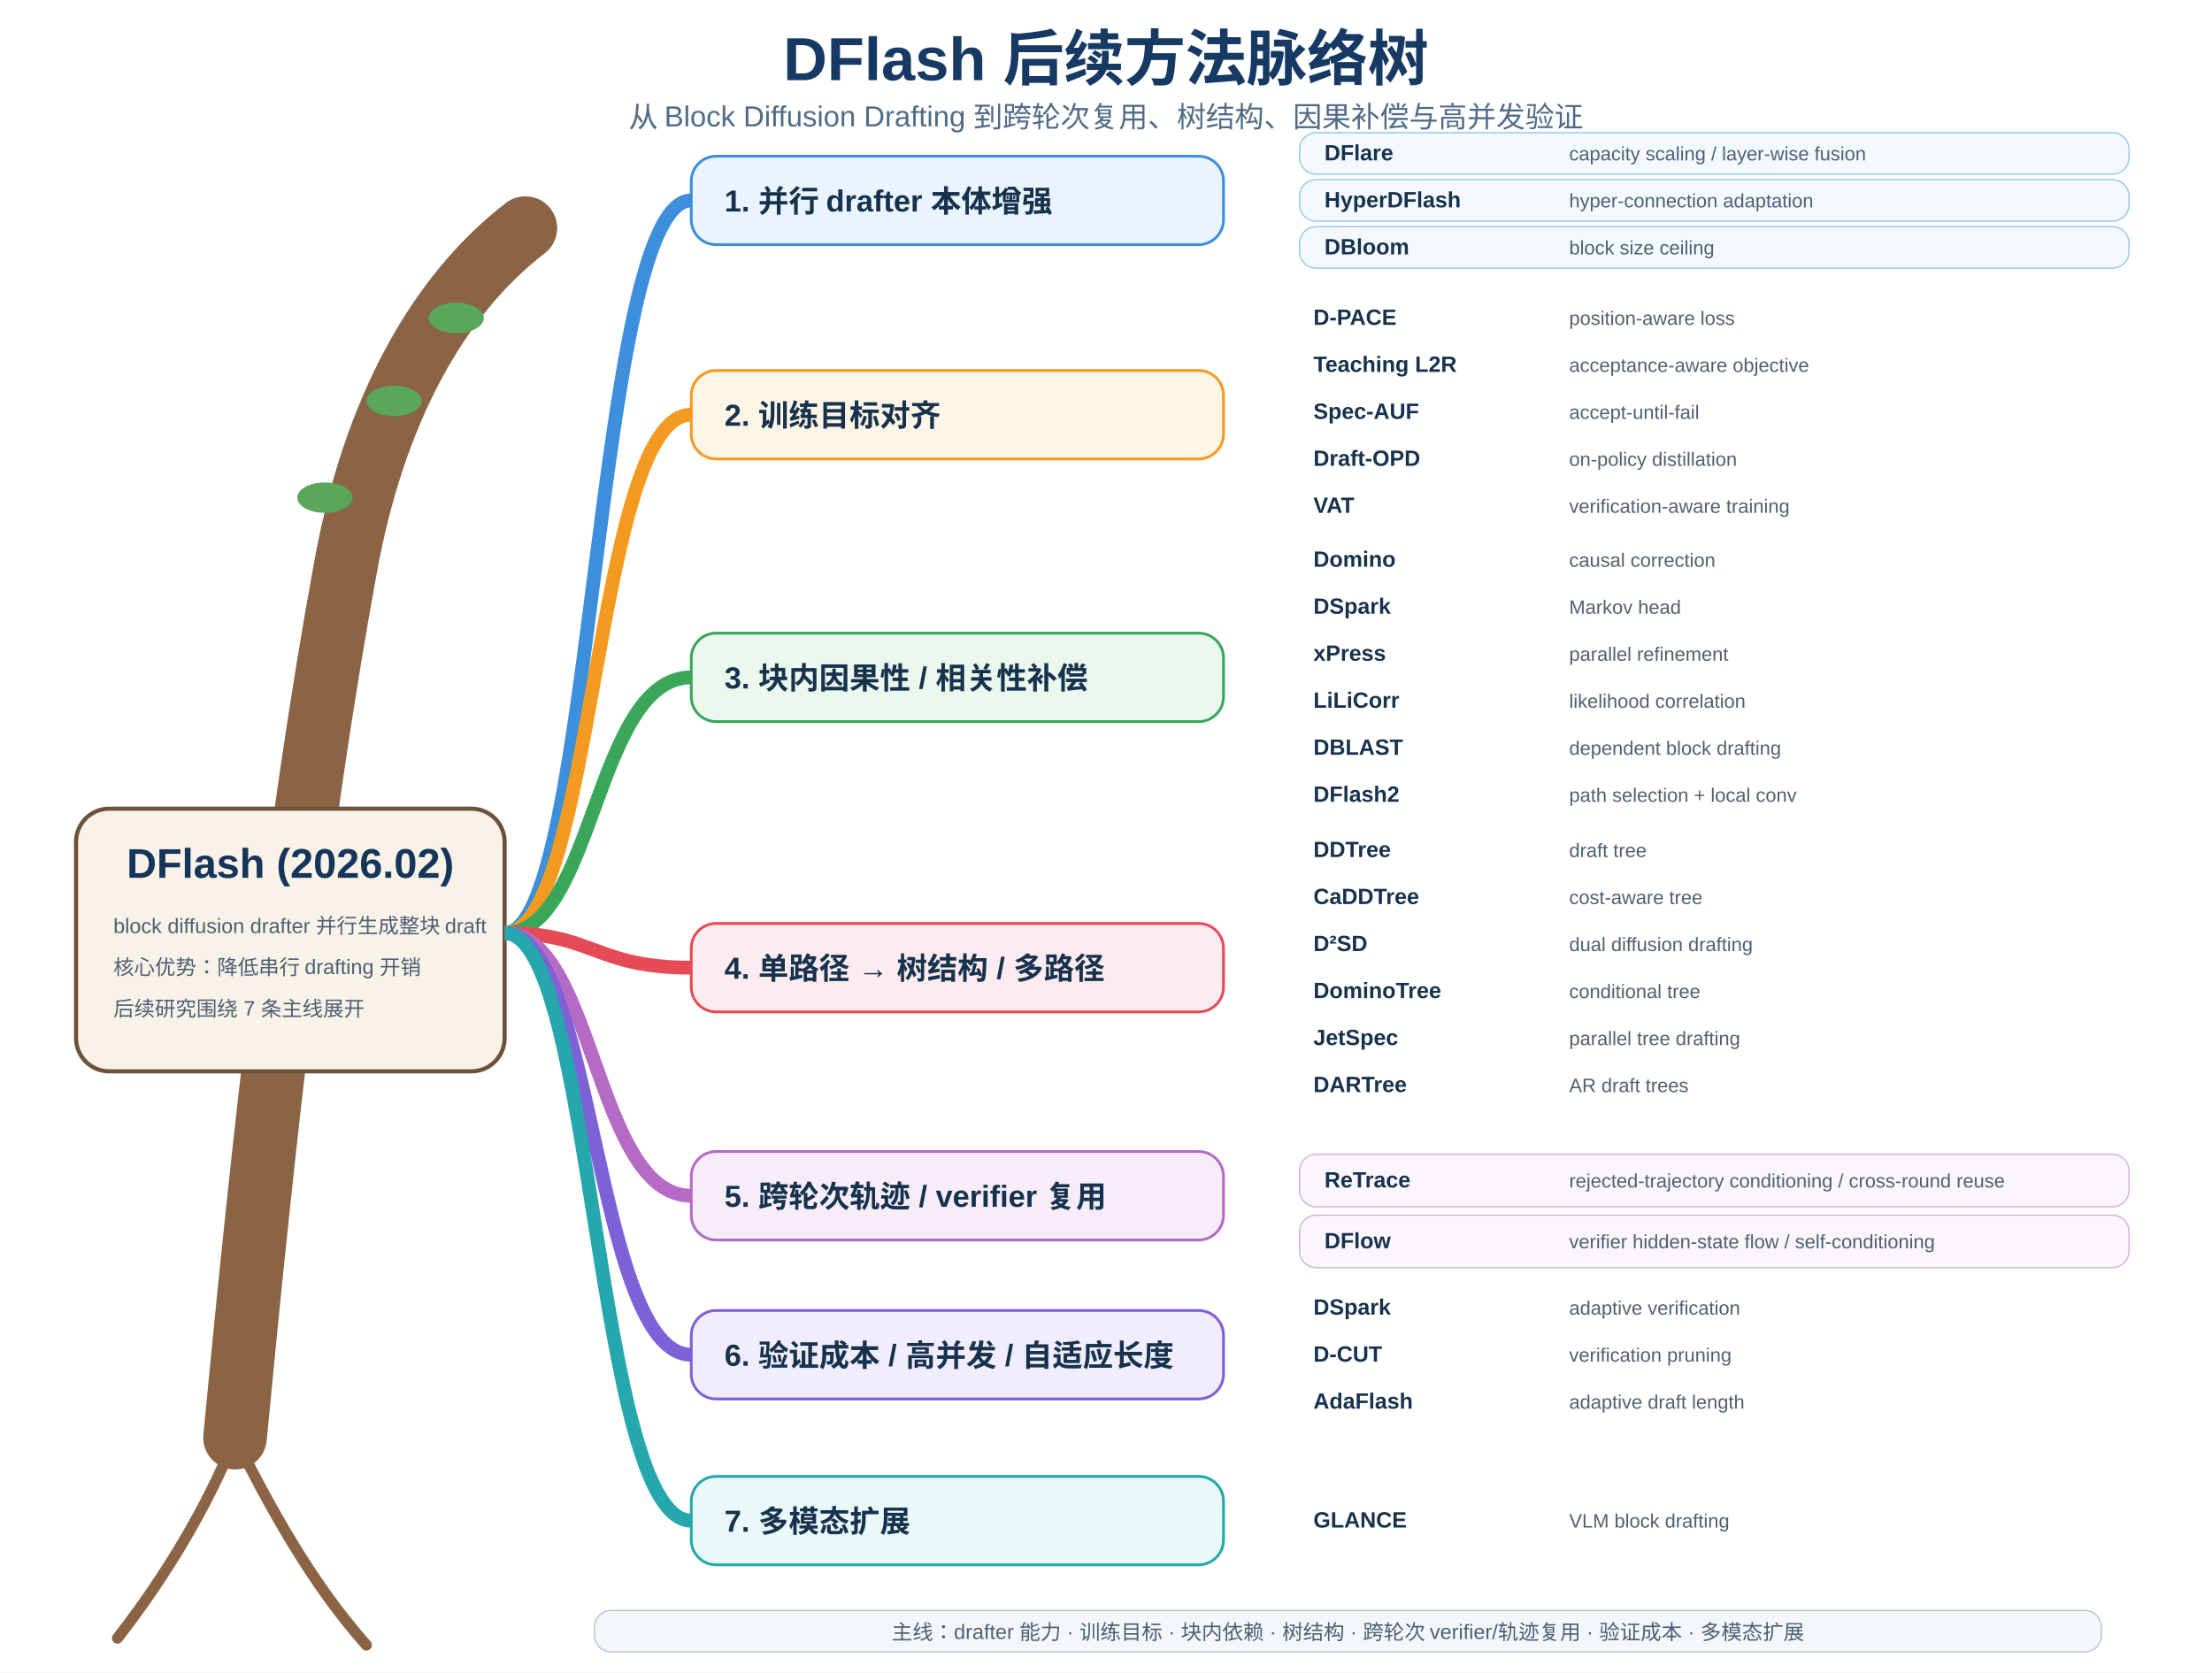
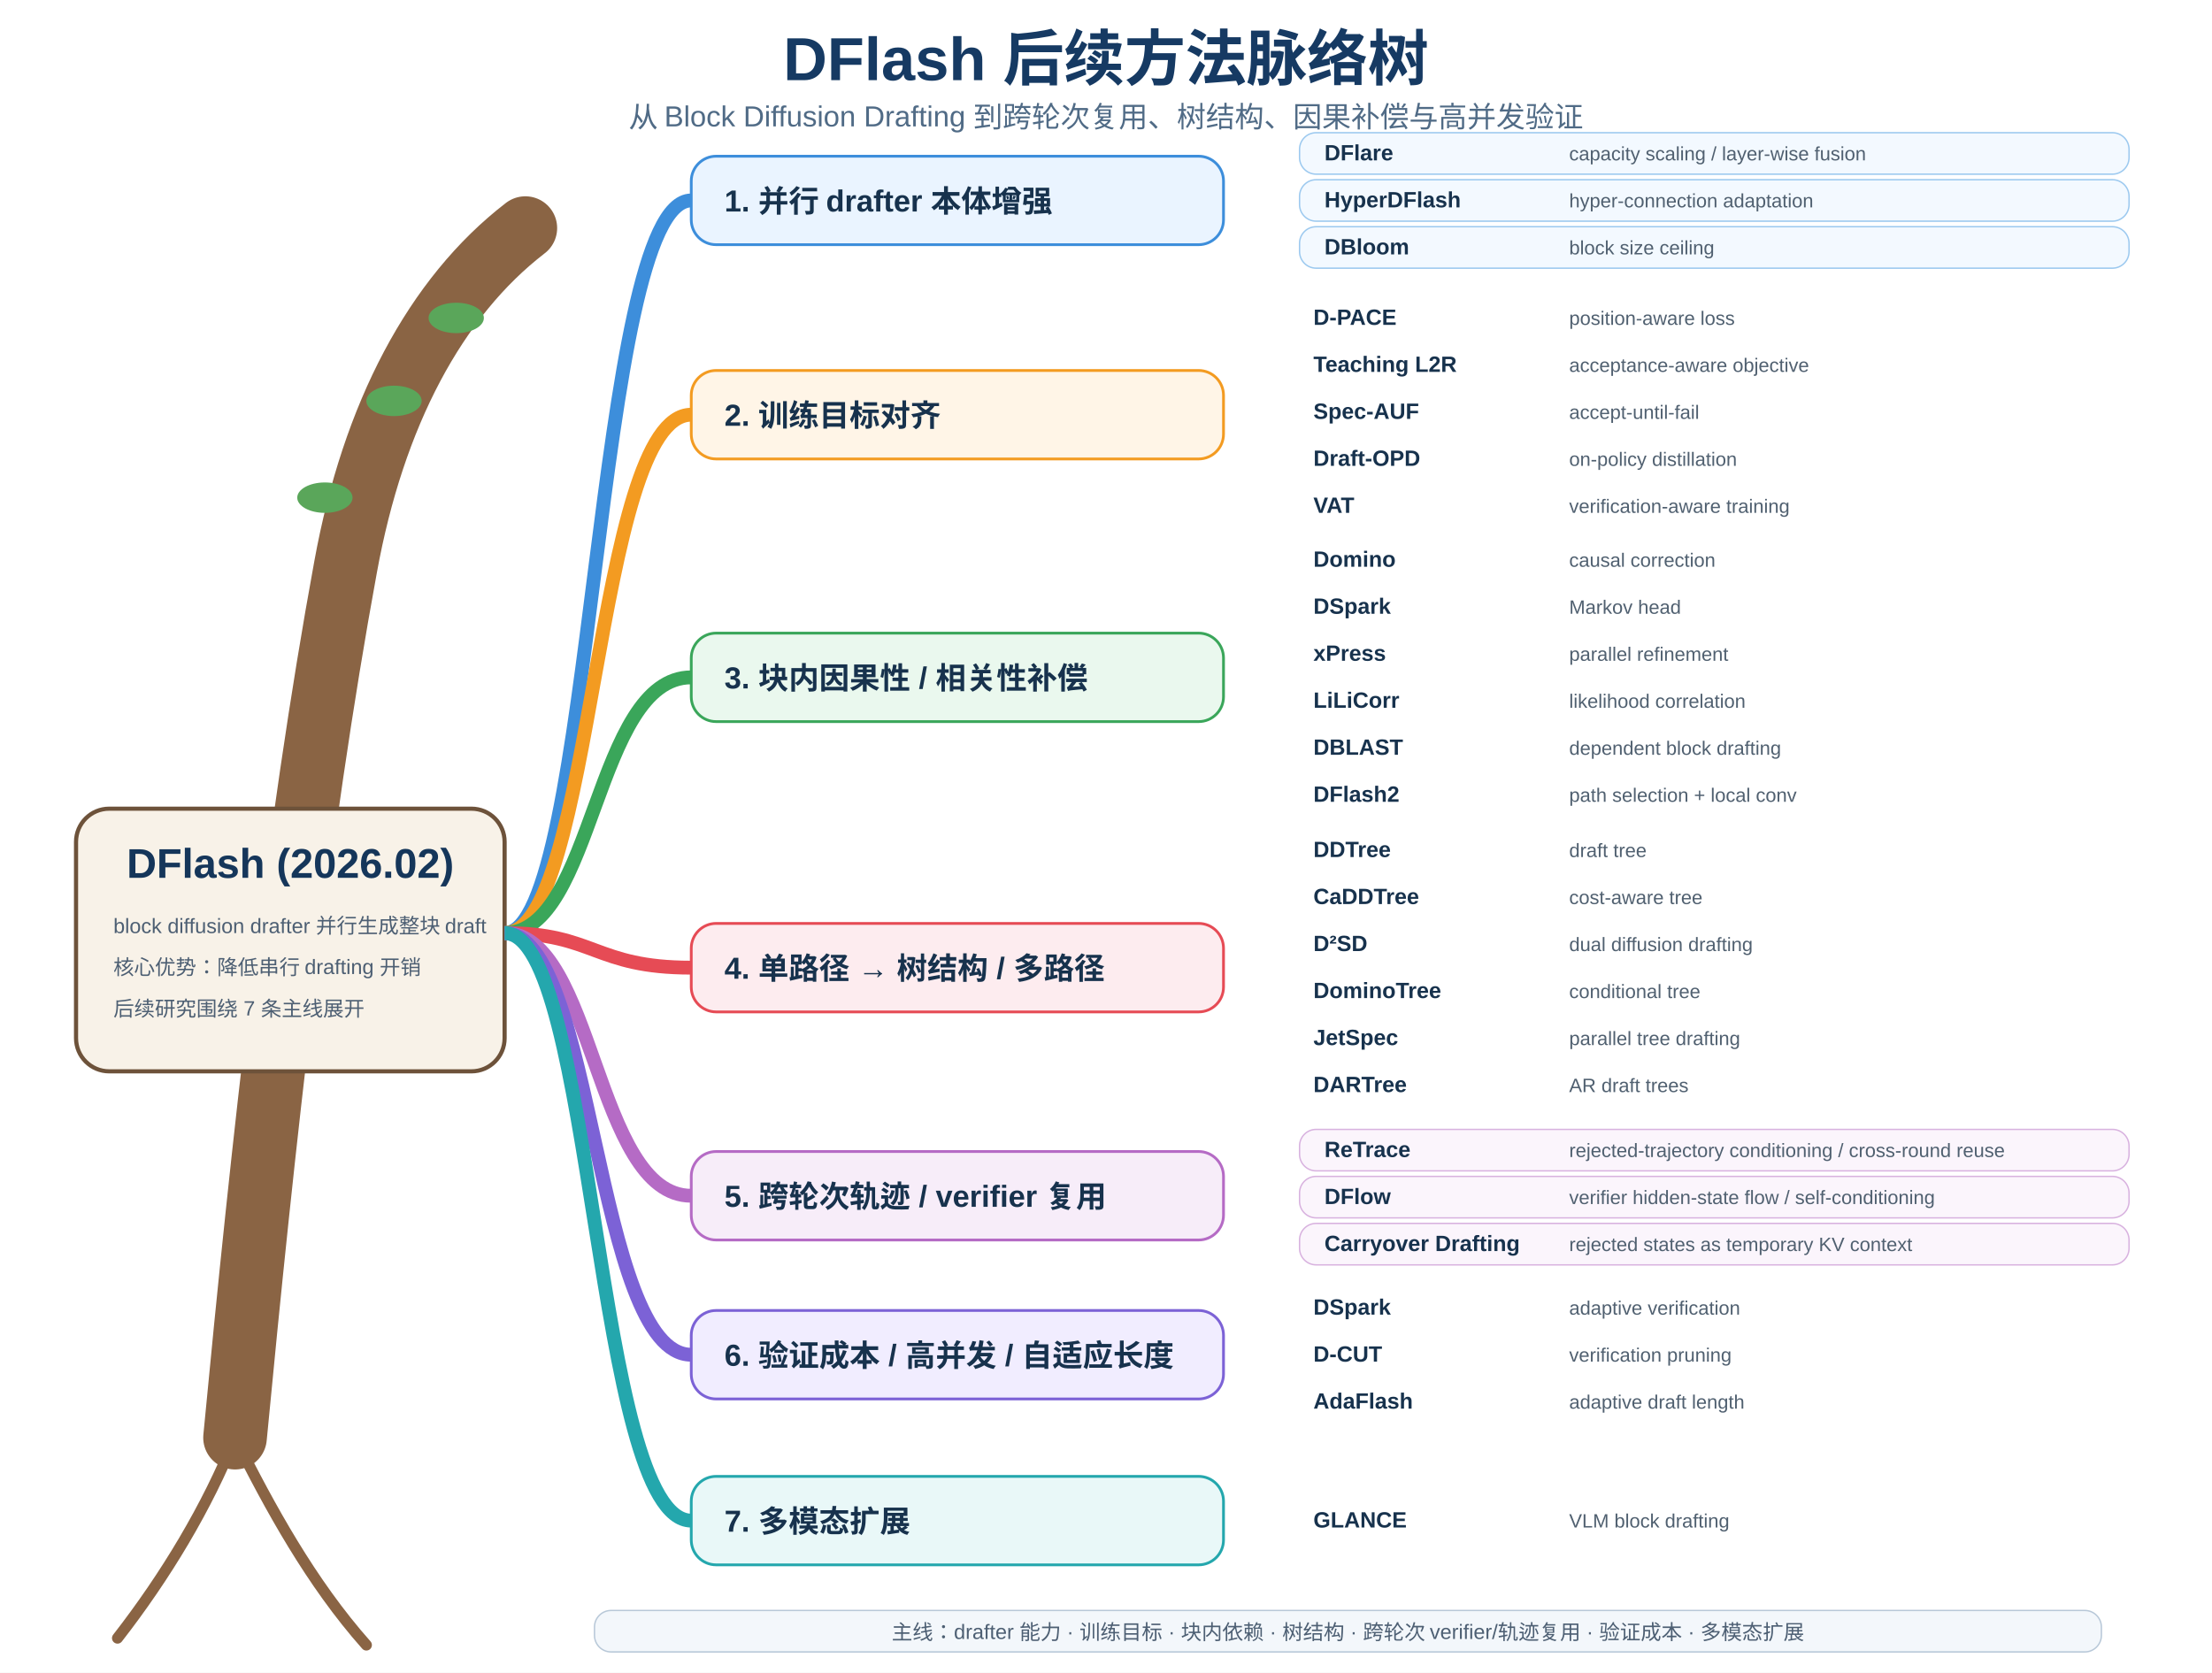
<svg xmlns="http://www.w3.org/2000/svg" width="1600" height="1210" viewBox="0 0 1600 1210">
  <defs>
    <style>
.t{font:700 44px Arial,'Noto Sans SC',sans-serif;fill:#163a63}.s{font:400 21px Arial,'Noto Sans SC',sans-serif;fill:#506b86}.b{font:700 22px Arial,'Noto Sans SC',sans-serif;fill:#17324d}.l{font:700 16px Arial,'Noto Sans SC',sans-serif;fill:#17324d}.k{font:400 14px Arial,'Noto Sans SC',sans-serif;fill:#506070}.c{font:700 30px Arial,'Noto Sans SC',sans-serif;fill:#15365a}.sm{font:400 15px Arial,'Noto Sans SC',sans-serif;fill:#4d5f73}
</style>
  </defs>
  <rect width="1600" height="1210" fill="#fff" />
  <text x="800" y="58" text-anchor="middle" class="t">DFlash 后续方法脉络树</text>
  <text x="800" y="92" text-anchor="middle" class="s">从 Block Diffusion Drafting 到跨轮次复用、树结构、因果补偿与高并发验证</text>
  <path d="M170 1040 C190 830 215 600 250 410 C270 300 315 215 380 165" stroke="#8a6444" stroke-width="46" fill="none" stroke-linecap="round" />
  <path d="M170 1040 C150 1090 120 1140 85 1185 M170 1040 C195 1090 225 1145 265 1190" stroke="#8a6444" stroke-width="8" fill="none" stroke-linecap="round" />
  <ellipse cx="235" cy="360" rx="20" ry="11" fill="#5aa65a" />
  <ellipse cx="285" cy="290" rx="20" ry="11" fill="#5aa65a" />
  <ellipse cx="330" cy="230" rx="20" ry="11" fill="#5aa65a" />
  <rect x="55" y="585" width="310" height="190" rx="24" fill="#f8f2e8" stroke="#6d523a" stroke-width="3" />
  <text x="210" y="635" text-anchor="middle" class="c">DFlash (2026.02)</text>
  <text x="82" y="675" class="sm">block diffusion drafter 并行生成整块 draft</text>
  <text x="82" y="705" class="sm">核心优势：降低串行 drafting 开销</text>
  <text x="82" y="735" class="sm">后续研究围绕 7 条主线展开</text>
  <path d="M365 675 C430 675 430 145 500 145" stroke="#3d8edb" stroke-width="10" fill="none" />
  <rect x="500" y="113" width="385" height="64" rx="18" fill="#eaf4ff" stroke="#3d8edb" stroke-width="2" />
  <text x="524" y="153" class="b">1. 并行 drafter 本体增强</text>
  <rect x="940" y="96" width="600" height="30" rx="12" fill="#f3f9ff" stroke="#9cc9ef" />
  <text x="958" y="116" class="l">DFlare</text>
  <text x="1135" y="116" class="k">capacity scaling / layer-wise fusion</text>
  <rect x="940" y="130" width="600" height="30" rx="12" fill="#f3f9ff" stroke="#9cc9ef" />
  <text x="958" y="150" class="l">HyperDFlash</text>
  <text x="1135" y="150" class="k">hyper-connection adaptation</text>
  <rect x="940" y="164" width="600" height="30" rx="12" fill="#f3f9ff" stroke="#9cc9ef" />
  <text x="958" y="184" class="l">DBloom</text>
  <text x="1135" y="184" class="k">block size ceiling</text>
  <path d="M365 675 C430 675 430 300 500 300" stroke="#f39b21" stroke-width="10" fill="none" />
  <rect x="500" y="268" width="385" height="64" rx="18" fill="#fff5e7" stroke="#f39b21" stroke-width="2" />
  <text x="524" y="308" class="b">2. 训练目标对齐</text>
  <text x="950" y="235" class="l">D-PACE</text>
  <text x="1135" y="235" class="k">position-aware loss</text>
  <text x="950" y="269" class="l">Teaching L2R</text>
  <text x="1135" y="269" class="k">acceptance-aware objective</text>
  <text x="950" y="303" class="l">Spec-AUF</text>
  <text x="1135" y="303" class="k">accept-until-fail</text>
  <text x="950" y="337" class="l">Draft-OPD</text>
  <text x="1135" y="337" class="k">on-policy distillation</text>
  <text x="950" y="371" class="l">VAT</text>
  <text x="1135" y="371" class="k">verification-aware training</text>
  <path d="M365 675 C430 675 430 490 500 490" stroke="#3aa65a" stroke-width="10" fill="none" />
  <rect x="500" y="458" width="385" height="64" rx="18" fill="#eaf8ee" stroke="#3aa65a" stroke-width="2" />
  <text x="524" y="498" class="b">3. 块内因果性 / 相关性补偿</text>
  <text x="950" y="410" class="l">Domino</text>
  <text x="1135" y="410" class="k">causal correction</text>
  <text x="950" y="444" class="l">DSpark</text>
  <text x="1135" y="444" class="k">Markov head</text>
  <text x="950" y="478" class="l">xPress</text>
  <text x="1135" y="478" class="k">parallel refinement</text>
  <text x="950" y="512" class="l">LiLiCorr</text>
  <text x="1135" y="512" class="k">likelihood correlation</text>
  <text x="950" y="546" class="l">DBLAST</text>
  <text x="1135" y="546" class="k">dependent block drafting</text>
  <text x="950" y="580" class="l">DFlash2</text>
  <text x="1135" y="580" class="k">path selection + local conv</text>
  <path d="M365 675 C430 675 430 700 500 700" stroke="#e64b55" stroke-width="10" fill="none" />
  <rect x="500" y="668" width="385" height="64" rx="18" fill="#fdecef" stroke="#e64b55" stroke-width="2" />
  <text x="524" y="708" class="b">4. 单路径 → 树结构 / 多路径</text>
  <text x="950" y="620" class="l">DDTree</text>
  <text x="1135" y="620" class="k">draft tree</text>
  <text x="950" y="654" class="l">CaDDTree</text>
  <text x="1135" y="654" class="k">cost-aware tree</text>
  <text x="950" y="688" class="l">D²SD</text>
  <text x="1135" y="688" class="k">dual diffusion drafting</text>
  <text x="950" y="722" class="l">DominoTree</text>
  <text x="1135" y="722" class="k">conditional tree</text>
  <text x="950" y="756" class="l">JetSpec</text>
  <text x="1135" y="756" class="k">parallel tree drafting</text>
  <text x="950" y="790" class="l">DARTree</text>
  <text x="1135" y="790" class="k">AR draft trees</text>
  <path d="M365 675 C430 675 430 865 500 865" stroke="#b56bc5" stroke-width="10" fill="none" />
  <rect x="500" y="833" width="385" height="64" rx="18" fill="#f7edf9" stroke="#b56bc5" stroke-width="2" />
  <text x="524" y="873" class="b">5. 跨轮次轨迹 / verifier 复用</text>
-   <rect x="940" y="835" width="600" height="38" rx="12" fill="#fbf5fc" stroke="#d8b2df" />
-   <text x="958" y="859" class="l">ReTrace</text>
-   <text x="1135" y="859" class="k">rejected-trajectory conditioning / cross-round reuse</text>
-   <rect x="940" y="879" width="600" height="38" rx="12" fill="#fbf5fc" stroke="#d8b2df" />
-   <text x="958" y="903" class="l">DFlow</text>
-   <text x="1135" y="903" class="k">verifier hidden-state flow / self-conditioning</text>
+   <rect x="940" y="817" width="600" height="30" rx="12" fill="#fbf5fc" stroke="#d8b2df" />
+   <text x="958" y="837" class="l">ReTrace</text>
+   <text x="1135" y="837" class="k">rejected-trajectory conditioning / cross-round reuse</text>
+   <rect x="940" y="851" width="600" height="30" rx="12" fill="#fbf5fc" stroke="#d8b2df" />
+   <text x="958" y="871" class="l">DFlow</text>
+   <text x="1135" y="871" class="k">verifier hidden-state flow / self-conditioning</text>
+   <rect x="940" y="885" width="600" height="30" rx="12" fill="#fbf5fc" stroke="#d8b2df" />
+   <text x="958" y="905" class="l">Carryover Drafting</text>
+   <text x="1135" y="905" class="k">rejected states as temporary KV context</text>
  <path d="M365 675 C430 675 430 980 500 980" stroke="#7c62d6" stroke-width="10" fill="none" />
  <rect x="500" y="948" width="385" height="64" rx="18" fill="#f1edff" stroke="#7c62d6" stroke-width="2" />
  <text x="524" y="988" class="b">6. 验证成本 / 高并发 / 自适应长度</text>
  <text x="950" y="951" class="l">DSpark</text>
  <text x="1135" y="951" class="k">adaptive verification</text>
  <text x="950" y="985" class="l">D-CUT</text>
  <text x="1135" y="985" class="k">verification pruning</text>
  <text x="950" y="1019" class="l">AdaFlash</text>
  <text x="1135" y="1019" class="k">adaptive draft length</text>
  <path d="M365 675 C430 675 430 1100 500 1100" stroke="#24a7ad" stroke-width="10" fill="none" />
  <rect x="500" y="1068" width="385" height="64" rx="18" fill="#e9f8f8" stroke="#24a7ad" stroke-width="2" />
  <text x="524" y="1108" class="b">7. 多模态扩展</text>
  <text x="950" y="1105" class="l">GLANCE</text>
  <text x="1135" y="1105" class="k">VLM block drafting</text>
  <rect x="430" y="1165" width="1090" height="30" rx="12" fill="#f3f7fb" stroke="#b8c8d8" />
  <text x="975" y="1186" text-anchor="middle" class="sm">主线：drafter 能力 · 训练目标 · 块内依赖 · 树结构 · 跨轮次 verifier/轨迹复用 · 验证成本 · 多模态扩展</text>
</svg>
